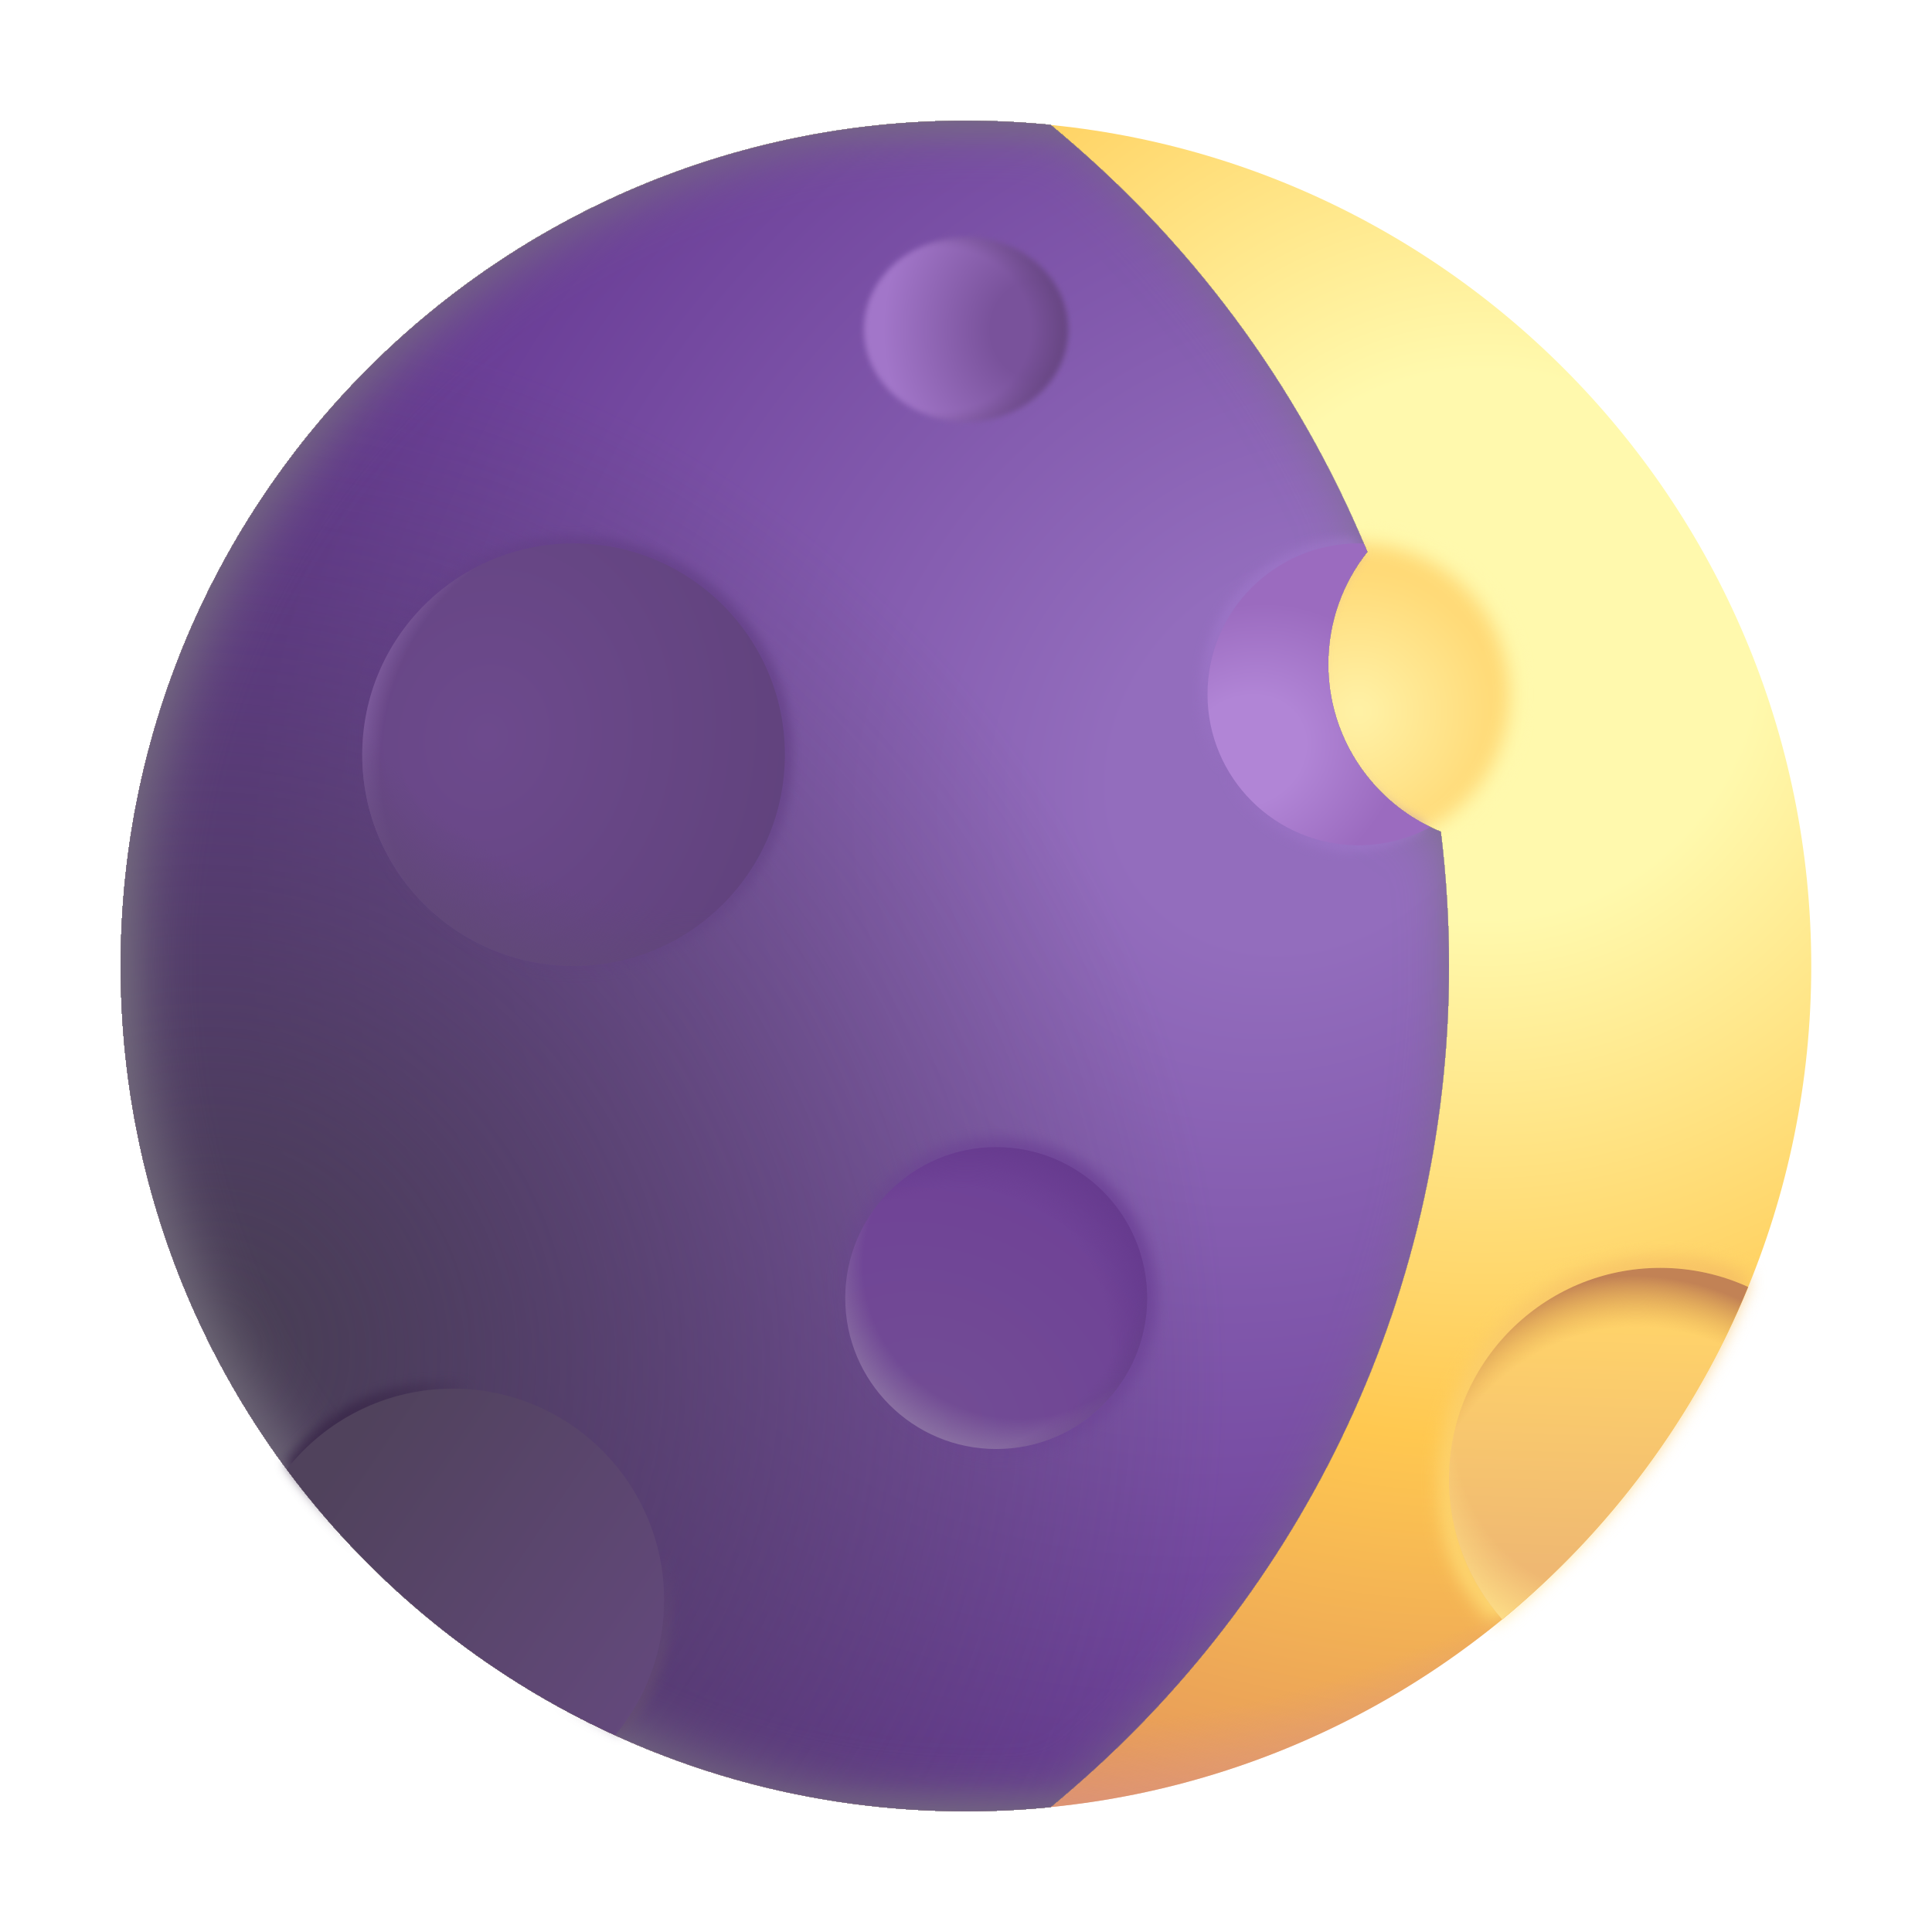
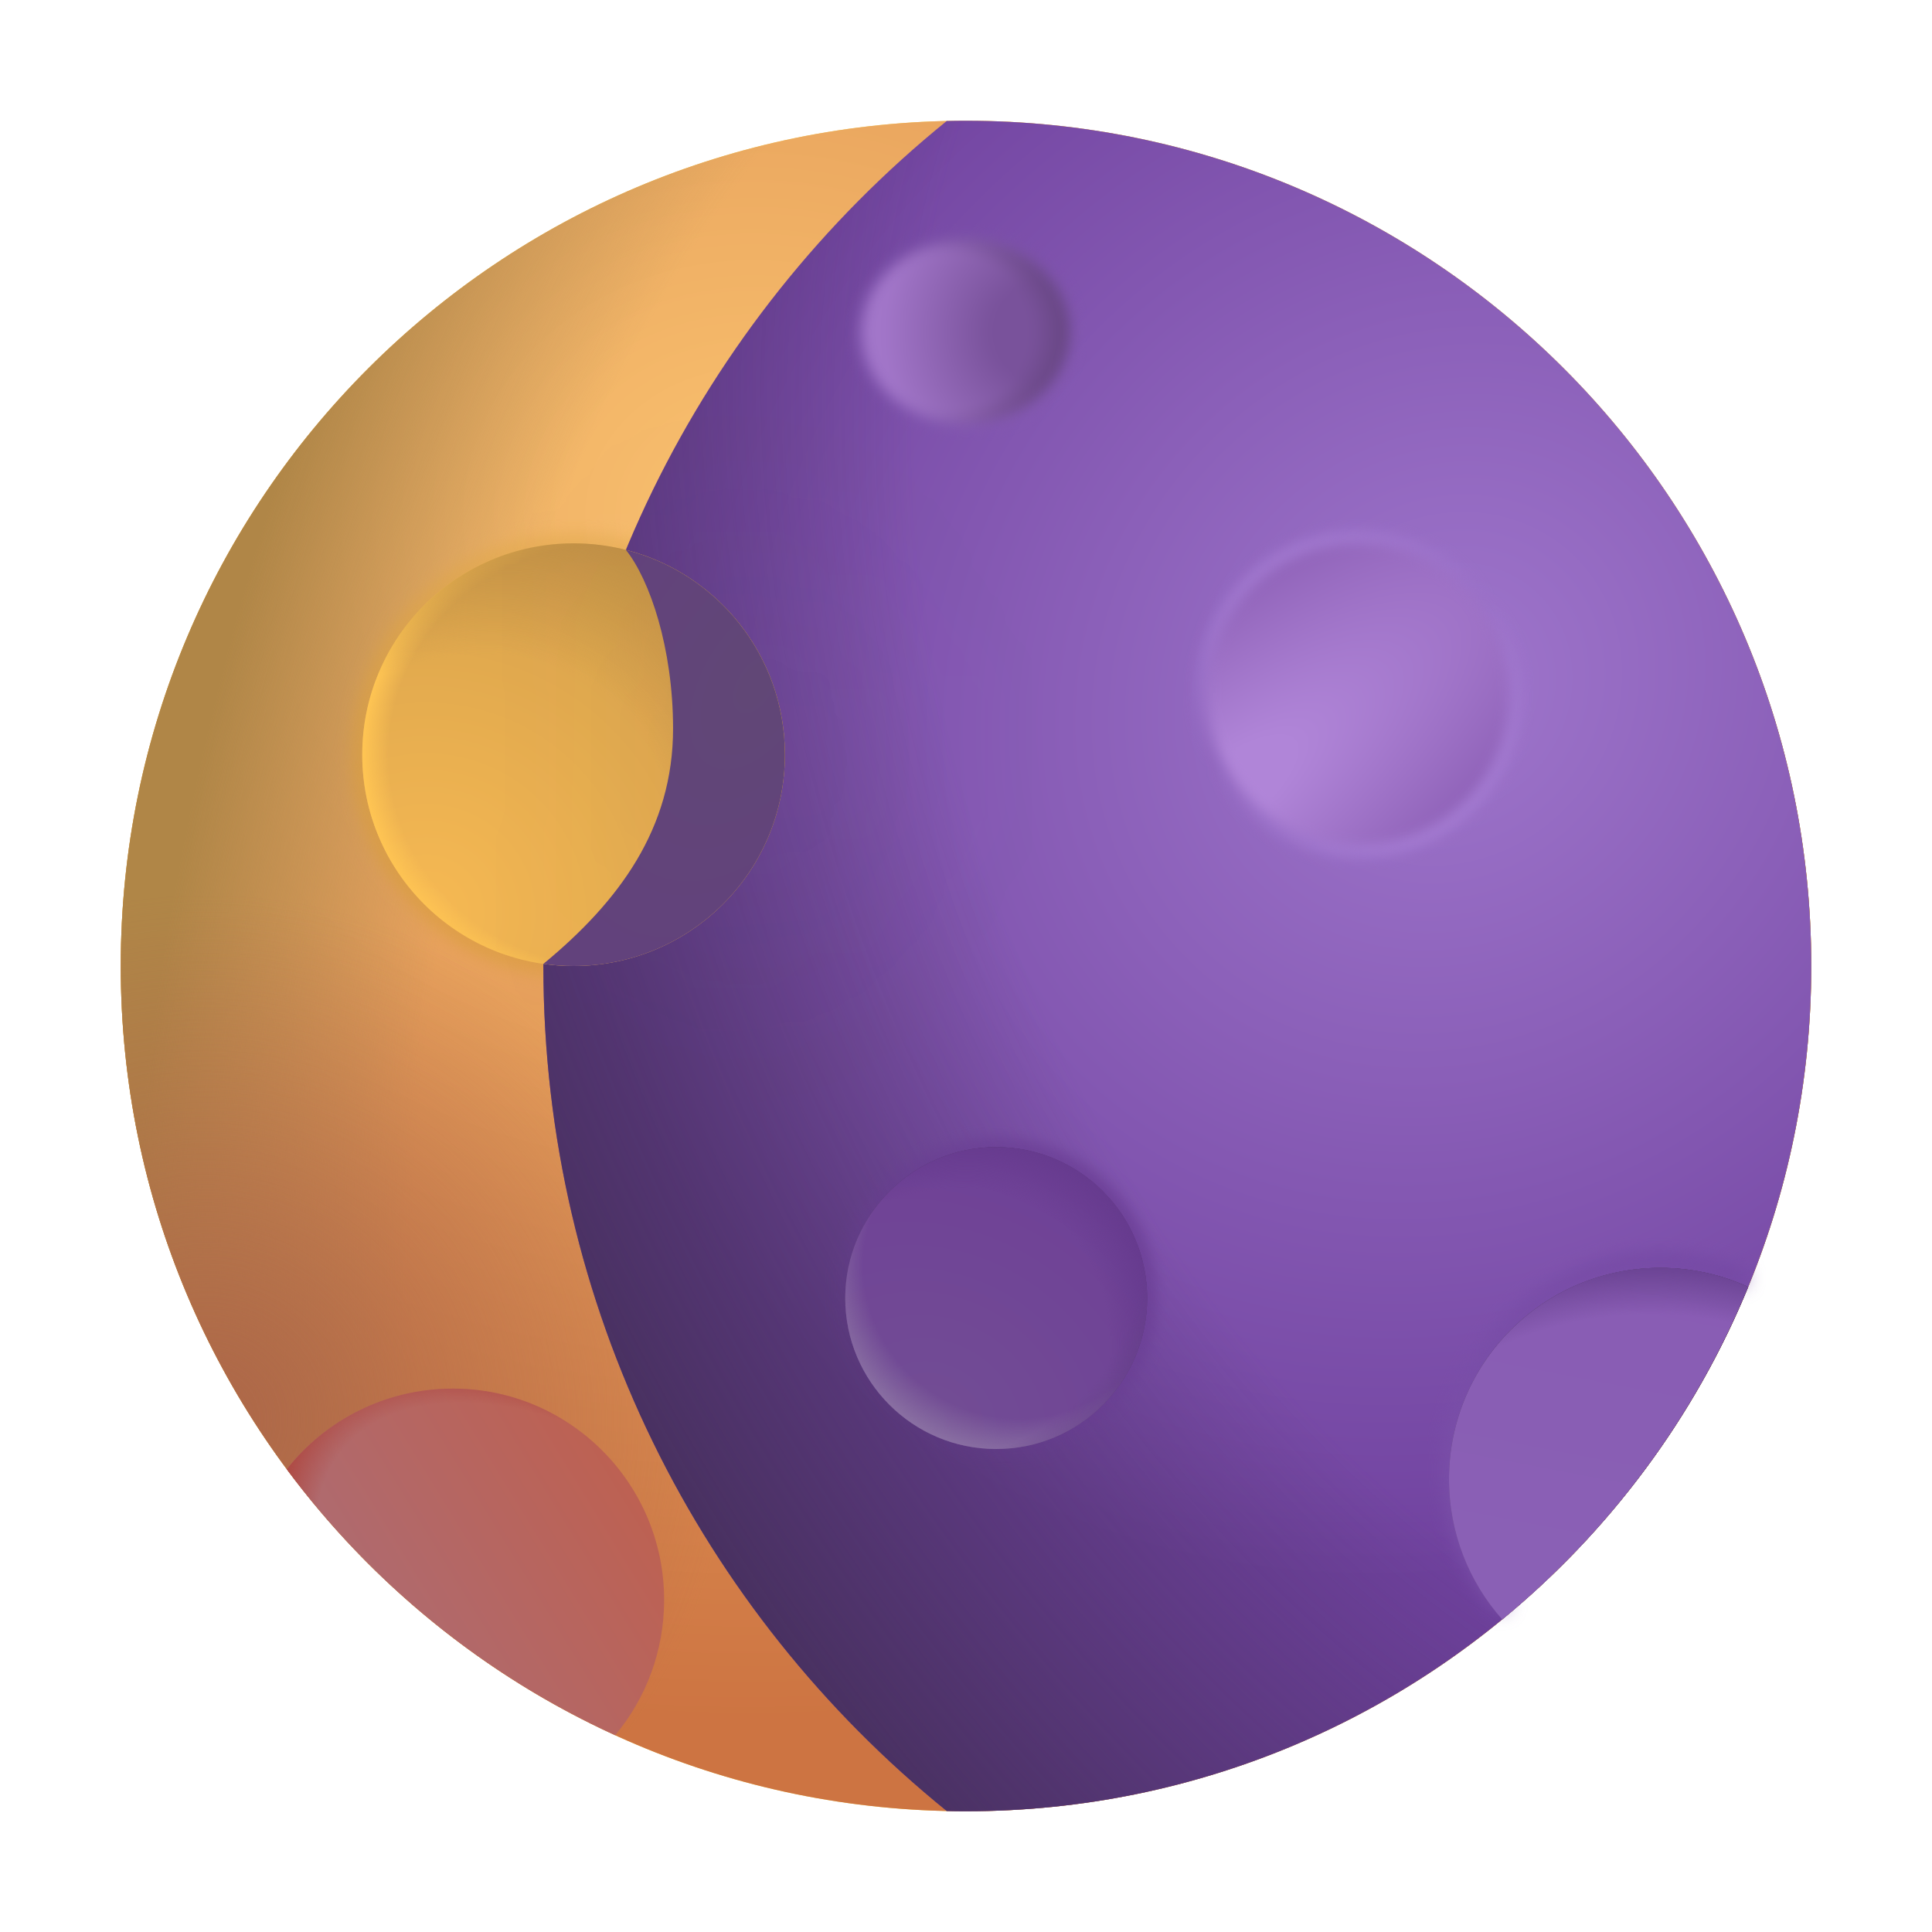
<svg xmlns="http://www.w3.org/2000/svg" width="32" height="32" viewBox="0 0 32 32" fill="none">
-   <circle cx="16" cy="16" r="14" fill="url(#paint0_radial_18_13888)" />
-   <circle cx="16" cy="16" r="14" fill="url(#paint1_radial_18_13888)" />
-   <circle cx="15.5" cy="5.5" r="1.5" fill="url(#paint2_linear_18_13888)" />
-   <circle cx="9.5" cy="12.5" r="3.5" fill="url(#paint3_linear_18_13888)" />
-   <g filter="url(#filter0_f_18_13888)">
-     <circle cx="22.5" cy="11.5" r="2.5" fill="url(#paint4_radial_18_13888)" />
-     <circle cx="22.5" cy="11.5" r="2.55" stroke="#FFF8AC" stroke-width="0.1" />
-   </g>
-   <circle cx="16.5" cy="21.5" r="2.5" fill="url(#paint5_linear_18_13888)" />
-   <path fill-rule="evenodd" clip-rule="evenodd" d="M10.189 28.741C8.023 27.751 6.154 26.226 4.75 24.335C5.391 23.522 6.385 23 7.5 23C9.433 23 11 24.567 11 26.5C11 27.352 10.695 28.134 10.189 28.741Z" fill="url(#paint6_linear_18_13888)" />
-   <g filter="url(#filter1_f_18_13888)">
-     <path d="M28.764 21.234C27.877 23.393 26.509 25.197 24.732 26.656C24.184 26.038 24 25.391 24 24.5C24 22.567 25.567 21 27.5 21C28.019 21 28.32 21.032 28.764 21.234Z" stroke="url(#paint7_linear_18_13888)" stroke-width="0.3" />
-   </g>
-   <path fill-rule="evenodd" clip-rule="evenodd" d="M28.955 21.316C28.069 23.475 26.658 25.363 24.882 26.823C24.333 26.205 24 25.391 24 24.5C24 22.567 25.567 21 27.5 21C28.019 21 28.512 21.113 28.955 21.316Z" fill="url(#paint8_linear_18_13888)" />
-   <path fill-rule="evenodd" clip-rule="evenodd" d="M28.955 21.316C28.069 23.475 26.658 25.363 24.882 26.823C24.333 26.205 24 25.391 24 24.5C24 22.567 25.567 21 27.5 21C28.019 21 28.512 21.113 28.955 21.316Z" fill="url(#paint9_radial_18_13888)" />
-   <path fill-rule="evenodd" clip-rule="evenodd" d="M28.955 21.316C28.069 23.475 26.658 25.363 24.882 26.823C24.333 26.205 24 25.391 24 24.5C24 22.567 25.567 21 27.5 21C28.019 21 28.512 21.113 28.955 21.316Z" fill="url(#paint10_radial_18_13888)" />
-   <g filter="url(#filter2_i_18_13888)">
-     <path fill-rule="evenodd" clip-rule="evenodd" d="M17.399 2.069C16.939 2.023 16.472 2 16 2C8.268 2 2 8.268 2 16C2 23.732 8.268 30 16 30C16.472 30 16.939 29.977 17.399 29.931C21.429 26.63 24 21.615 24 16C24 15.248 23.954 14.506 23.864 13.777C22.77 13.33 22 12.255 22 11C22 10.297 22.242 9.651 22.646 9.14C21.502 6.367 19.686 3.942 17.399 2.069Z" fill="url(#paint11_radial_18_13888)" />
-     <path fill-rule="evenodd" clip-rule="evenodd" d="M17.399 2.069C16.939 2.023 16.472 2 16 2C8.268 2 2 8.268 2 16C2 23.732 8.268 30 16 30C16.472 30 16.939 29.977 17.399 29.931C21.429 26.63 24 21.615 24 16C24 15.248 23.954 14.506 23.864 13.777C22.77 13.33 22 12.255 22 11C22 10.297 22.242 9.651 22.646 9.14C21.502 6.367 19.686 3.942 17.399 2.069Z" fill="url(#paint12_radial_18_13888)" />
-   </g>
-   <g filter="url(#filter3_f_18_13888)">
-     <ellipse cx="16" cy="5.459" rx="1.692" ry="1.528" fill="url(#paint13_radial_18_13888)" />
-     <ellipse cx="16" cy="5.459" rx="1.692" ry="1.528" fill="url(#paint14_radial_18_13888)" />
-   </g>
-   <g filter="url(#filter4_f_18_13888)">
-     <circle cx="9.5" cy="12.5" r="3.5" stroke="url(#paint15_linear_18_13888)" stroke-width="0.2" />
-   </g>
-   <circle cx="9.5" cy="12.5" r="3.5" fill="url(#paint16_radial_18_13888)" />
-   <circle cx="9.5" cy="12.5" r="3.5" fill="url(#paint17_radial_18_13888)" />
-   <circle cx="9.5" cy="12.5" r="3.5" fill="url(#paint18_radial_18_13888)" />
-   <g filter="url(#filter5_f_18_13888)">
-     <path d="M22.39 9.002C22.361 9.001 22.331 9 22.302 9C21.021 9.139 19.982 10.104 19.982 11.484C19.928 12.562 20.795 13.883 22.302 14C22.732 14 23.137 13.891 23.491 13.699C22.491 13.213 21.802 12.187 21.802 11C21.802 10.297 22.043 9.651 22.448 9.139C22.429 9.093 22.41 9.047 22.39 9.002Z" stroke="url(#paint19_linear_18_13888)" stroke-width="0.1" />
-   </g>
-   <path fill-rule="evenodd" clip-rule="evenodd" d="M22.589 9.002C22.559 9.001 22.53 9 22.5 9C21.119 9 20 10.119 20 11.5C20 12.881 21.119 14 22.5 14C22.931 14 23.336 13.891 23.69 13.699C22.689 13.213 22 12.187 22 11C22 10.297 22.242 9.651 22.646 9.139C22.627 9.093 22.608 9.047 22.589 9.002Z" fill="url(#paint20_radial_18_13888)" />
-   <g filter="url(#filter6_f_18_13888)">
-     <circle cx="16.5" cy="21.5" r="2.5" stroke="url(#paint21_linear_18_13888)" stroke-width="0.25" />
-   </g>
-   <circle cx="16.5" cy="21.5" r="2.5" fill="url(#paint22_radial_18_13888)" />
-   <circle cx="16.5" cy="21.5" r="2.5" fill="url(#paint23_radial_18_13888)" />
-   <circle cx="16.5" cy="21.5" r="2.5" fill="url(#paint24_radial_18_13888)" />
-   <circle cx="16.5" cy="21.5" r="2.5" fill="url(#paint25_radial_18_13888)" />
-   <g filter="url(#filter7_f_18_13888)">
-     <path d="M10.279 28.578C8.114 27.589 6.277 26.126 4.873 24.234C5.514 23.422 6.385 23 7.5 23C9.433 23 11 24.567 11 26.5C11 27.352 10.786 27.971 10.279 28.578Z" stroke="url(#paint26_linear_18_13888)" stroke-width="0.2" />
-   </g>
-   <path d="M10.189 28.741C8.023 27.751 6.154 26.226 4.75 24.335C5.391 23.522 6.385 23 7.5 23C9.433 23 11 24.567 11 26.5C11 27.352 10.695 28.134 10.189 28.741Z" fill="url(#paint27_linear_18_13888)" />
+   <circle cx="16" cy="16" r="14" fill="url(#paint0_radial_18_14055)" />
+   <circle cx="16" cy="16" r="14" fill="url(#paint1_radial_18_14055)" />
+   <circle cx="16" cy="16" r="14" fill="url(#paint2_radial_18_14055)" />
+   <circle cx="16" cy="16" r="14" fill="url(#paint3_radial_18_14055)" />
+   <circle cx="15.5" cy="5.5" r="1.5" fill="url(#paint4_linear_18_14055)" />
+   <circle cx="22.5" cy="11.5" r="2.5" fill="url(#paint5_linear_18_14055)" />
+   <circle cx="16.5" cy="21.5" r="2.5" fill="url(#paint6_linear_18_14055)" />
+   <g filter="url(#filter0_f_18_14055)">
+     <circle cx="9.5" cy="12.5" r="3.5" stroke="url(#paint7_linear_18_14055)" stroke-width="0.2" />
+   </g>
+   <path d="M10.189 28.741C8.023 27.751 6.154 26.226 4.75 24.335C5.391 23.522 6.385 23 7.5 23C9.433 23 11 24.567 11 26.5C11 27.352 10.695 28.134 10.189 28.741Z" fill="url(#paint8_linear_18_14055)" />
+   <path d="M10.189 28.741C8.023 27.751 6.154 26.226 4.75 24.335C5.391 23.522 6.385 23 7.5 23C9.433 23 11 24.567 11 26.5C11 27.352 10.695 28.134 10.189 28.741Z" fill="url(#paint9_radial_18_14055)" />
+   <path d="M28.955 21.316C28.069 23.475 26.658 25.363 24.882 26.823C24.333 26.205 24 25.391 24 24.5C24 22.567 25.567 21 27.5 21C28.019 21 28.512 21.113 28.955 21.316Z" fill="url(#paint10_linear_18_14055)" />
+   <path d="M15.681 29.996C15.787 29.999 15.893 30 16 30C23.732 30 30 23.732 30 16C30 8.268 23.732 2 16 2C15.893 2 15.787 2.001 15.681 2.004C11.605 5.304 9 10.348 9 16C9 21.652 11.605 26.697 15.681 29.996Z" fill="url(#paint11_radial_18_14055)" />
+   <path d="M15.681 29.996C15.787 29.999 15.893 30 16 30C23.732 30 30 23.732 30 16C30 8.268 23.732 2 16 2C15.893 2 15.787 2.001 15.681 2.004C11.605 5.304 9 10.348 9 16C9 21.652 11.605 26.697 15.681 29.996Z" fill="url(#paint12_radial_18_14055)" />
+   <g filter="url(#filter1_f_18_14055)">
+     <circle cx="22.5" cy="11.5" r="2.5" fill="url(#paint13_radial_18_14055)" />
+     <circle cx="22.5" cy="11.5" r="2.6" stroke="url(#paint14_linear_18_14055)" stroke-width="0.2" />
+   </g>
+   <circle cx="16.5" cy="21.5" r="2.5" fill="url(#paint15_linear_18_14055)" />
+   <g filter="url(#filter2_f_18_14055)">
+     <circle cx="16.5" cy="21.5" r="2.5" stroke="url(#paint16_linear_18_14055)" stroke-width="0.25" />
+   </g>
+   <circle cx="16.5" cy="21.5" r="2.5" fill="url(#paint17_radial_18_14055)" />
+   <circle cx="16.5" cy="21.5" r="2.5" fill="url(#paint18_radial_18_14055)" />
+   <circle cx="16.5" cy="21.5" r="2.5" fill="url(#paint19_radial_18_14055)" />
+   <circle cx="16.5" cy="21.5" r="2.5" fill="url(#paint20_radial_18_14055)" />
+   <circle cx="9.5" cy="12.5" r="3.5" fill="url(#paint21_radial_18_14055)" />
+   <circle cx="9.5" cy="12.5" r="3.5" fill="url(#paint22_radial_18_14055)" />
+   <circle cx="9.5" cy="12.5" r="3.5" fill="url(#paint23_radial_18_14055)" />
+   <g filter="url(#filter3_f_18_14055)">
+     <path d="M28.902 21.21C28.468 21.01 27.986 20.898 27.478 20.898C25.587 20.898 24.053 22.443 24.053 24.348C24.053 25.227 24.379 26.028 24.916 26.637" stroke="url(#paint24_linear_18_14055)" stroke-width="0.2" />
+   </g>
+   <path d="M28.955 21.316C28.069 23.475 26.658 25.363 24.882 26.823C24.333 26.205 24 25.391 24 24.5C24 22.567 25.567 21 27.5 21C28.019 21 28.512 21.113 28.955 21.316Z" fill="url(#paint25_linear_18_14055)" />
+   <path d="M28.955 21.316C28.069 23.475 26.658 25.363 24.882 26.823C24.333 26.205 24 25.391 24 24.5C24 22.567 25.567 21 27.5 21C28.019 21 28.512 21.113 28.955 21.316Z" fill="url(#paint26_linear_18_14055)" />
+   <path d="M28.955 21.316C28.069 23.475 26.658 25.363 24.882 26.823C24.333 26.205 24 25.391 24 24.5C24 22.567 25.567 21 27.5 21C28.019 21 28.512 21.113 28.955 21.316Z" fill="url(#paint27_radial_18_14055)" />
+   <g filter="url(#filter4_f_18_14055)">
+     <path d="M9 15.965C9.163 15.988 9.33 16 9.5 16C11.433 16 13 14.433 13 12.5C13 10.866 11.88 9.494 10.367 9.108" stroke="url(#paint28_linear_18_14055)" stroke-width="0.2" />
+   </g>
+   <path d="M9 15.965C10.253 14.931 11.148 13.724 11.148 12.068C11.148 10.73 10.761 9.602 10.367 9.108C11.88 9.494 13 10.866 13 12.5C13 14.433 11.433 16 9.5 16C9.33 16 9.163 15.988 9 15.965Z" fill="url(#paint29_radial_18_14055)" />
+   <g filter="url(#filter5_f_18_14055)">
+     <ellipse cx="16" cy="5.5" rx="1.704" ry="1.5" fill="url(#paint30_radial_18_14055)" />
+     <ellipse cx="16" cy="5.5" rx="1.704" ry="1.5" fill="url(#paint31_radial_18_14055)" />
+     <path d="M16 7.05C16.962 7.05 17.754 6.362 17.754 5.5C17.754 4.638 16.962 3.95 16 3.95C15.037 3.95 14.246 4.638 14.246 5.5C14.246 6.362 15.037 7.05 16 7.05Z" stroke="url(#paint32_linear_18_14055)" stroke-width="0.1" />
+   </g>
  <defs>
-     <filter id="filter0_f_18_13888" x="19.6" y="8.6" width="5.8" height="5.8" filterUnits="userSpaceOnUse" color-interpolation-filters="sRGB">
-       <feFlood flood-opacity="0" result="BackgroundImageFix" />
-       <feBlend mode="normal" in="SourceGraphic" in2="BackgroundImageFix" result="shape" />
-       <feGaussianBlur stdDeviation="0.15" result="effect1_foregroundBlur_18_13888" />
-     </filter>
-     <filter id="filter1_f_18_13888" x="23.55" y="20.55" width="5.707" height="6.614" filterUnits="userSpaceOnUse" color-interpolation-filters="sRGB">
-       <feFlood flood-opacity="0" result="BackgroundImageFix" />
-       <feBlend mode="normal" in="SourceGraphic" in2="BackgroundImageFix" result="shape" />
-       <feGaussianBlur stdDeviation="0.15" result="effect1_foregroundBlur_18_13888" />
-     </filter>
-     <filter id="filter2_i_18_13888" x="2" y="2" width="22.25" height="28" filterUnits="userSpaceOnUse" color-interpolation-filters="sRGB">
-       <feFlood flood-opacity="0" result="BackgroundImageFix" />
-       <feBlend mode="normal" in="SourceGraphic" in2="BackgroundImageFix" result="shape" />
-       <feColorMatrix in="SourceAlpha" type="matrix" values="0 0 0 0 0 0 0 0 0 0 0 0 0 0 0 0 0 0 127 0" result="hardAlpha" />
-       <feOffset dx="0.25" />
-       <feGaussianBlur stdDeviation="0.5" />
-       <feComposite in2="hardAlpha" operator="arithmetic" k2="-1" k3="1" />
-       <feColorMatrix type="matrix" values="0 0 0 0 0.467 0 0 0 0 0.443 0 0 0 0 0.498 0 0 0 1 0" />
-       <feBlend mode="normal" in2="shape" result="effect1_innerShadow_18_13888" />
-     </filter>
-     <filter id="filter3_f_18_13888" x="14.208" y="3.83" width="3.583" height="3.256" filterUnits="userSpaceOnUse" color-interpolation-filters="sRGB">
-       <feFlood flood-opacity="0" result="BackgroundImageFix" />
-       <feBlend mode="normal" in="SourceGraphic" in2="BackgroundImageFix" result="shape" />
-       <feGaussianBlur stdDeviation="0.05" result="effect1_foregroundBlur_18_13888" />
-     </filter>
-     <filter id="filter4_f_18_13888" x="5.7" y="8.7" width="7.6" height="7.6" filterUnits="userSpaceOnUse" color-interpolation-filters="sRGB">
-       <feFlood flood-opacity="0" result="BackgroundImageFix" />
-       <feBlend mode="normal" in="SourceGraphic" in2="BackgroundImageFix" result="shape" />
-       <feGaussianBlur stdDeviation="0.1" result="effect1_foregroundBlur_18_13888" />
-     </filter>
-     <filter id="filter5_f_18_13888" x="19.73" y="8.75" width="4.071" height="5.5" filterUnits="userSpaceOnUse" color-interpolation-filters="sRGB">
-       <feFlood flood-opacity="0" result="BackgroundImageFix" />
-       <feBlend mode="normal" in="SourceGraphic" in2="BackgroundImageFix" result="shape" />
-       <feGaussianBlur stdDeviation="0.1" result="effect1_foregroundBlur_18_13888" />
-     </filter>
-     <filter id="filter6_f_18_13888" x="13.625" y="18.625" width="5.75" height="5.75" filterUnits="userSpaceOnUse" color-interpolation-filters="sRGB">
-       <feFlood flood-opacity="0" result="BackgroundImageFix" />
-       <feBlend mode="normal" in="SourceGraphic" in2="BackgroundImageFix" result="shape" />
-       <feGaussianBlur stdDeviation="0.125" result="effect1_foregroundBlur_18_13888" />
-     </filter>
-     <filter id="filter7_f_18_13888" x="4.547" y="22.7" width="6.753" height="6.201" filterUnits="userSpaceOnUse" color-interpolation-filters="sRGB">
-       <feFlood flood-opacity="0" result="BackgroundImageFix" />
-       <feBlend mode="normal" in="SourceGraphic" in2="BackgroundImageFix" result="shape" />
-       <feGaussianBlur stdDeviation="0.1" result="effect1_foregroundBlur_18_13888" />
-     </filter>
-     <radialGradient id="paint0_radial_18_13888" cx="0" cy="0" r="1" gradientUnits="userSpaceOnUse" gradientTransform="translate(24.5761 10.625) rotate(112.552) scale(20.3702)">
-       <stop offset="0.223" stop-color="#FFF9AD" />
-       <stop offset="0.646" stop-color="#FFC850" />
-       <stop offset="1" stop-color="#E3945B" />
-     </radialGradient>
-     <radialGradient id="paint1_radial_18_13888" cx="0" cy="0" r="1" gradientUnits="userSpaceOnUse" gradientTransform="translate(16.5555 10.6373) rotate(78.4129) scale(20.3539)">
-       <stop stop-color="#D7938C" stop-opacity="0" />
-       <stop offset="0.879" stop-color="#D7938C" stop-opacity="0" />
-       <stop offset="1" stop-color="#D7938C" />
-     </radialGradient>
-     <linearGradient id="paint2_linear_18_13888" x1="16.5" y1="4.5" x2="14.5" y2="6.5" gradientUnits="userSpaceOnUse">
+     <filter id="filter0_f_18_14055" x="5.6" y="8.6" width="7.8" height="7.8" filterUnits="userSpaceOnUse" color-interpolation-filters="sRGB">
+       <feFlood flood-opacity="0" result="BackgroundImageFix" />
+       <feBlend mode="normal" in="SourceGraphic" in2="BackgroundImageFix" result="shape" />
+       <feGaussianBlur stdDeviation="0.15" result="effect1_foregroundBlur_18_14055" />
+     </filter>
+     <filter id="filter1_f_18_14055" x="19.6" y="8.6" width="5.8" height="5.8" filterUnits="userSpaceOnUse" color-interpolation-filters="sRGB">
+       <feFlood flood-opacity="0" result="BackgroundImageFix" />
+       <feBlend mode="normal" in="SourceGraphic" in2="BackgroundImageFix" result="shape" />
+       <feGaussianBlur stdDeviation="0.1" result="effect1_foregroundBlur_18_14055" />
+     </filter>
+     <filter id="filter2_f_18_14055" x="13.625" y="18.625" width="5.75" height="5.75" filterUnits="userSpaceOnUse" color-interpolation-filters="sRGB">
+       <feFlood flood-opacity="0" result="BackgroundImageFix" />
+       <feBlend mode="normal" in="SourceGraphic" in2="BackgroundImageFix" result="shape" />
+       <feGaussianBlur stdDeviation="0.125" result="effect1_foregroundBlur_18_14055" />
+     </filter>
+     <filter id="filter3_f_18_14055" x="23.653" y="20.498" width="5.591" height="6.505" filterUnits="userSpaceOnUse" color-interpolation-filters="sRGB">
+       <feFlood flood-opacity="0" result="BackgroundImageFix" />
+       <feBlend mode="normal" in="SourceGraphic" in2="BackgroundImageFix" result="shape" />
+       <feGaussianBlur stdDeviation="0.15" result="effect1_foregroundBlur_18_14055" />
+     </filter>
+     <filter id="filter4_f_18_14055" x="4.986" y="5.011" width="12.114" height="15.089" filterUnits="userSpaceOnUse" color-interpolation-filters="sRGB">
+       <feFlood flood-opacity="0" result="BackgroundImageFix" />
+       <feBlend mode="normal" in="SourceGraphic" in2="BackgroundImageFix" result="shape" />
+       <feGaussianBlur stdDeviation="2" result="effect1_foregroundBlur_18_14055" />
+     </filter>
+     <filter id="filter5_f_18_14055" x="13.996" y="3.7" width="4.008" height="3.6" filterUnits="userSpaceOnUse" color-interpolation-filters="sRGB">
+       <feFlood flood-opacity="0" result="BackgroundImageFix" />
+       <feBlend mode="normal" in="SourceGraphic" in2="BackgroundImageFix" result="shape" />
+       <feGaussianBlur stdDeviation="0.1" result="effect1_foregroundBlur_18_14055" />
+     </filter>
+     <radialGradient id="paint0_radial_18_14055" cx="0" cy="0" r="1" gradientUnits="userSpaceOnUse" gradientTransform="translate(21.5 9.5) rotate(133.363) scale(24.7588)">
+       <stop stop-color="#FEED6E" />
+       <stop offset="1" stop-color="#F7CA32" />
+     </radialGradient>
+     <radialGradient id="paint1_radial_18_14055" cx="0" cy="0" r="1" gradientUnits="userSpaceOnUse" gradientTransform="translate(12.4919 8.50588) rotate(88.893) scale(19.9824 22.837)">
+       <stop stop-color="#FAC26F" />
+       <stop offset="1" stop-color="#CD7442" />
+     </radialGradient>
+     <radialGradient id="paint2_radial_18_14055" cx="0" cy="0" r="1" gradientUnits="userSpaceOnUse" gradientTransform="translate(16 16) rotate(-168.07) scale(14.3091 29.0338)">
+       <stop offset="0.6" stop-color="#B28D55" stop-opacity="0" />
+       <stop offset="0.91" stop-color="#B08647" />
+     </radialGradient>
+     <radialGradient id="paint3_radial_18_14055" cx="0" cy="0" r="1" gradientUnits="userSpaceOnUse" gradientTransform="translate(3.41951 23.5623) rotate(-32.8114) scale(8.72756)">
+       <stop stop-color="#AD6648" />
+       <stop offset="1" stop-color="#AD6648" stop-opacity="0" />
+     </radialGradient>
+     <linearGradient id="paint4_linear_18_14055" x1="16.5" y1="4.5" x2="14.5" y2="6.5" gradientUnits="userSpaceOnUse">
      <stop stop-color="#F5C224" />
      <stop offset="1" stop-color="#FFEF71" />
    </linearGradient>
-     <linearGradient id="paint3_linear_18_13888" x1="11.833" y1="10.167" x2="7.167" y2="14.833" gradientUnits="userSpaceOnUse">
+     <linearGradient id="paint5_linear_18_14055" x1="24.167" y1="9.833" x2="20.833" y2="13.167" gradientUnits="userSpaceOnUse">
      <stop stop-color="#F5C224" />
      <stop offset="1" stop-color="#FFEF71" />
    </linearGradient>
-     <radialGradient id="paint4_radial_18_13888" cx="0" cy="0" r="1" gradientUnits="userSpaceOnUse" gradientTransform="translate(22.5 11.7846) rotate(-22.4762) scale(2.28001)">
-       <stop stop-color="#FFF2A8" />
-       <stop offset="1" stop-color="#FFDA77" />
-     </radialGradient>
-     <linearGradient id="paint5_linear_18_13888" x1="18.167" y1="19.833" x2="14.833" y2="23.167" gradientUnits="userSpaceOnUse">
+     <linearGradient id="paint6_linear_18_14055" x1="18.167" y1="19.833" x2="14.833" y2="23.167" gradientUnits="userSpaceOnUse">
      <stop stop-color="#F5C224" />
      <stop offset="1" stop-color="#FFEF71" />
    </linearGradient>
-     <linearGradient id="paint6_linear_18_13888" x1="11" y1="24.5" x2="4" y2="26" gradientUnits="userSpaceOnUse">
-       <stop stop-color="#F5C224" />
-       <stop offset="1" stop-color="#FCE35D" />
-     </linearGradient>
-     <linearGradient id="paint7_linear_18_13888" x1="27.982" y1="20.656" x2="24.639" y2="26.312" gradientUnits="userSpaceOnUse">
-       <stop stop-color="#F5BD64" />
-       <stop offset="1" stop-color="#FFDC75" />
-     </linearGradient>
-     <linearGradient id="paint8_linear_18_13888" x1="26.059" y1="21.826" x2="25.915" y2="25.986" gradientUnits="userSpaceOnUse">
-       <stop stop-color="#FFD36A" />
-       <stop offset="1" stop-color="#EFB872" />
-     </linearGradient>
-     <radialGradient id="paint9_radial_18_13888" cx="0" cy="0" r="1" gradientUnits="userSpaceOnUse" gradientTransform="translate(27.3499 26.8226) rotate(-98.7873) scale(5.70898 4.73475)">
-       <stop offset="0.85" stop-color="#DFA14C" stop-opacity="0" />
-       <stop offset="1" stop-color="#C28255" />
-     </radialGradient>
-     <radialGradient id="paint10_radial_18_13888" cx="0" cy="0" r="1" gradientUnits="userSpaceOnUse" gradientTransform="translate(27.1386 23.125) rotate(122.849) scale(4.72413 4.02056)">
-       <stop offset="0.718" stop-color="#FFE38A" stop-opacity="0" />
-       <stop offset="0.952" stop-color="#FFE38A" />
-     </radialGradient>
-     <radialGradient id="paint11_radial_18_13888" cx="0" cy="0" r="1" gradientUnits="userSpaceOnUse" gradientTransform="translate(21.7011 12.5) rotate(135.942) scale(18.9674 16.3453)">
-       <stop offset="0.181" stop-color="#936DBD" />
-       <stop offset="1" stop-color="#663993" />
-     </radialGradient>
-     <radialGradient id="paint12_radial_18_13888" cx="0" cy="0" r="1" gradientUnits="userSpaceOnUse" gradientTransform="translate(3.71007 22.2472) rotate(-29.7946) scale(16.3961 17.4627)">
-       <stop stop-color="#473E52" />
-       <stop offset="1" stop-color="#473E52" stop-opacity="0" />
-     </radialGradient>
-     <radialGradient id="paint13_radial_18_13888" cx="0" cy="0" r="1" gradientUnits="userSpaceOnUse" gradientTransform="translate(17.1189 5.45865) rotate(-180) scale(2.49282 2.78166)">
+     <linearGradient id="paint7_linear_18_14055" x1="11.325" y1="9.361" x2="6.934" y2="15.057" gradientUnits="userSpaceOnUse">
+       <stop stop-color="#E4AC50" />
+       <stop offset="1" stop-color="#D79C38" />
+     </linearGradient>
+     <linearGradient id="paint8_linear_18_14055" x1="10.307" y1="24.331" x2="5.964" y2="26.993" gradientUnits="userSpaceOnUse">
+       <stop stop-color="#BD6152" />
+       <stop offset="1" stop-color="#AE6B71" />
+     </linearGradient>
+     <radialGradient id="paint9_radial_18_14055" cx="0" cy="0" r="1" gradientUnits="userSpaceOnUse" gradientTransform="translate(9.58399 27.0505) rotate(-142.952) scale(5.57176 3.36972)">
+       <stop offset="0.888" stop-color="#AF4C46" stop-opacity="0" />
+       <stop offset="1" stop-color="#AF4C46" />
+     </radialGradient>
+     <linearGradient id="paint10_linear_18_14055" x1="29.833" y1="22.167" x2="25.167" y2="26.833" gradientUnits="userSpaceOnUse">
+       <stop stop-color="#F6C72D" />
+       <stop offset="1" stop-color="#FFF073" />
+     </linearGradient>
+     <radialGradient id="paint11_radial_18_14055" cx="0" cy="0" r="1" gradientUnits="userSpaceOnUse" gradientTransform="translate(23.9799 11.397) rotate(124.824) scale(18.85 17.2968)">
+       <stop stop-color="#9F76CC" />
+       <stop offset="0.815" stop-color="#6F419E" />
+     </radialGradient>
+     <radialGradient id="paint12_radial_18_14055" cx="0" cy="0" r="1" gradientUnits="userSpaceOnUse" gradientTransform="translate(28.3402 11.9237) rotate(156.184) scale(23.1898 32.9381)">
+       <stop offset="0.52" stop-color="#402D53" stop-opacity="0" />
+       <stop offset="1" stop-color="#402D53" />
+     </radialGradient>
+     <radialGradient id="paint13_radial_18_14055" cx="0" cy="0" r="1" gradientUnits="userSpaceOnUse" gradientTransform="translate(20 13.3955) rotate(-37.9457) scale(8.77059 2.88619)">
+       <stop offset="0.2" stop-color="#B085D8" />
+       <stop offset="1" stop-color="#8E61B7" />
+     </radialGradient>
+     <linearGradient id="paint14_linear_18_14055" x1="20.577" y1="9" x2="23.646" y2="14" gradientUnits="userSpaceOnUse">
+       <stop stop-color="#A57CD3" />
+       <stop offset="0.492" stop-color="#A57CD3" stop-opacity="0" />
+       <stop offset="1" stop-color="#A57CD3" />
+     </linearGradient>
+     <linearGradient id="paint15_linear_18_14055" x1="18.167" y1="19.833" x2="14.833" y2="23.167" gradientUnits="userSpaceOnUse">
+       <stop stop-color="#0F0F0F" />
+       <stop offset="1" stop-color="#704E8D" />
+     </linearGradient>
+     <linearGradient id="paint16_linear_18_14055" x1="19" y1="19.675" x2="14.409" y2="23.332" gradientUnits="userSpaceOnUse">
+       <stop stop-color="#683B92" />
+       <stop offset="1" stop-color="#683B92" stop-opacity="0" />
+     </linearGradient>
+     <radialGradient id="paint17_radial_18_14055" cx="0" cy="0" r="1" gradientUnits="userSpaceOnUse" gradientTransform="translate(15.4722 23.5099) rotate(-58.7173) scale(4.42304 5.14932)">
+       <stop stop-color="#724D94" />
+       <stop offset="1" stop-color="#6F4197" />
+     </radialGradient>
+     <radialGradient id="paint18_radial_18_14055" cx="0" cy="0" r="1" gradientUnits="userSpaceOnUse" gradientTransform="translate(16.812 21.0218) rotate(118.54) scale(3.1046 3.20092)">
+       <stop offset="0.789" stop-color="#8B72A3" stop-opacity="0" />
+       <stop offset="1" stop-color="#8B72A3" />
+     </radialGradient>
+     <radialGradient id="paint19_radial_18_14055" cx="0" cy="0" r="1" gradientUnits="userSpaceOnUse" gradientTransform="translate(14.6694 23.6415) rotate(-50.5275) scale(5.54168 3.88163)">
+       <stop offset="0.8" stop-color="#64398C" stop-opacity="0" />
+       <stop offset="1" stop-color="#64398C" />
+     </radialGradient>
+     <radialGradient id="paint20_radial_18_14055" cx="0" cy="0" r="1" gradientUnits="userSpaceOnUse" gradientTransform="translate(15.6759 20.8735) rotate(40.0794) scale(3.85246 4.08614)">
+       <stop offset="0.825" stop-color="#664289" stop-opacity="0" />
+       <stop offset="1" stop-color="#664289" />
+     </radialGradient>
+     <radialGradient id="paint21_radial_18_14055" cx="0" cy="0" r="1" gradientUnits="userSpaceOnUse" gradientTransform="translate(7.0625 15.1355) rotate(-47.1747) scale(6.98771)">
+       <stop stop-color="#F6B953" />
+       <stop offset="1" stop-color="#D5A04B" />
+     </radialGradient>
+     <radialGradient id="paint22_radial_18_14055" cx="0" cy="0" r="1" gradientUnits="userSpaceOnUse" gradientTransform="translate(10.0792 12.5) rotate(180) scale(4.07919 3.91074)">
+       <stop offset="0.894" stop-color="#FFC553" stop-opacity="0" />
+       <stop offset="1" stop-color="#FFC553" />
+     </radialGradient>
+     <radialGradient id="paint23_radial_18_14055" cx="0" cy="0" r="1" gradientUnits="userSpaceOnUse" gradientTransform="translate(6.8125 15.1355) rotate(-45.3312) scale(7.64572 5.69865)">
+       <stop offset="0.636" stop-color="#BD8D44" stop-opacity="0" />
+       <stop offset="1" stop-color="#BD8D44" />
+     </radialGradient>
+     <linearGradient id="paint24_linear_18_14055" x1="27.338" y1="20.781" x2="24.231" y2="26.152" gradientUnits="userSpaceOnUse">
+       <stop stop-color="#7246A2" />
+       <stop offset="0.999" stop-color="#7E55AC" />
+     </linearGradient>
+     <linearGradient id="paint25_linear_18_14055" x1="29.833" y1="22.167" x2="25.167" y2="26.833" gradientUnits="userSpaceOnUse">
+       <stop stop-color="#0F0F0F" />
+       <stop offset="1" stop-color="#704E8D" />
+     </linearGradient>
+     <linearGradient id="paint26_linear_18_14055" x1="25.873" y1="25.975" x2="27.06" y2="19.787" gradientUnits="userSpaceOnUse">
+       <stop stop-color="#8A60B5" />
+       <stop offset="1" stop-color="#885BB3" />
+     </linearGradient>
+     <radialGradient id="paint27_radial_18_14055" cx="0" cy="0" r="1" gradientUnits="userSpaceOnUse" gradientTransform="translate(27.279 25.0998) rotate(-90.8364) scale(4.28171 5.8445)">
+       <stop offset="0.777" stop-color="#663F8E" stop-opacity="0" />
+       <stop offset="0.992" stop-color="#663F8E" />
+     </radialGradient>
+     <linearGradient id="paint28_linear_18_14055" x1="13.5" y1="13.007" x2="10.797" y2="12.928" gradientUnits="userSpaceOnUse">
+       <stop stop-color="#5F3E80" />
+       <stop offset="1" stop-color="#5F3E80" stop-opacity="0" />
+     </linearGradient>
+     <radialGradient id="paint29_radial_18_14055" cx="0" cy="0" r="1" gradientUnits="userSpaceOnUse" gradientTransform="translate(12.5 11.3502) rotate(119.57) scale(5.06607 2.94029)">
+       <stop stop-color="#614776" />
+       <stop offset="1" stop-color="#62427C" />
+     </radialGradient>
+     <radialGradient id="paint30_radial_18_14055" cx="0" cy="0" r="1" gradientUnits="userSpaceOnUse" gradientTransform="translate(17.127 5.5) rotate(-180) scale(2.51084 2.73027)">
      <stop offset="0.286" stop-color="#79529B" />
      <stop offset="1" stop-color="#A276C9" />
    </radialGradient>
-     <radialGradient id="paint14_radial_18_13888" cx="0" cy="0" r="1" gradientUnits="userSpaceOnUse" gradientTransform="translate(15.5609 5.45865) scale(2.13059 1.92488)">
+     <radialGradient id="paint31_radial_18_14055" cx="0" cy="0" r="1" gradientUnits="userSpaceOnUse" gradientTransform="translate(15.5577 5.5) scale(2.14598 1.88931)">
      <stop offset="0.711" stop-color="#664581" stop-opacity="0" />
      <stop offset="1" stop-color="#664581" />
    </radialGradient>
-     <linearGradient id="paint15_linear_18_13888" x1="13" y1="9.945" x2="6.572" y2="15.065" gradientUnits="userSpaceOnUse">
-       <stop stop-color="#603D83" />
-       <stop offset="1" stop-color="#603D83" stop-opacity="0" />
-     </linearGradient>
-     <radialGradient id="paint16_radial_18_13888" cx="0" cy="0" r="1" gradientUnits="userSpaceOnUse" gradientTransform="translate(8.06759 12.2208) rotate(10.3889) scale(5.47365 6.37244)">
-       <stop stop-color="#6D4A8D" />
-       <stop offset="1" stop-color="#60427C" />
-     </radialGradient>
-     <radialGradient id="paint17_radial_18_13888" cx="0" cy="0" r="1" gradientUnits="userSpaceOnUse" gradientTransform="translate(9.79744 12.5) rotate(-166.271) scale(3.90912 4.32954)">
-       <stop offset="0.886" stop-color="#8260A1" stop-opacity="0" />
-       <stop offset="1" stop-color="#8260A1" />
-     </radialGradient>
-     <radialGradient id="paint18_radial_18_13888" cx="0" cy="0" r="1" gradientUnits="userSpaceOnUse" gradientTransform="translate(11.5165 8.62535) rotate(109.781) scale(7.83707)">
-       <stop offset="0.82" stop-color="#614879" stop-opacity="0" />
-       <stop offset="1" stop-color="#614879" />
-     </radialGradient>
-     <linearGradient id="paint19_linear_18_13888" x1="20.67" y1="10.547" x2="22.232" y2="14.109" gradientUnits="userSpaceOnUse">
-       <stop stop-color="#A47BD1" />
-       <stop offset="0.491" stop-color="#A47BD1" stop-opacity="0" />
-       <stop offset="1" stop-color="#A47BD1" />
-     </linearGradient>
-     <radialGradient id="paint20_radial_18_13888" cx="0" cy="0" r="1" gradientUnits="userSpaceOnUse" gradientTransform="translate(20.6386 12.4375) rotate(-28.9472) scale(3.48654 3.03371)">
-       <stop offset="0.29" stop-color="#B185D6" />
-       <stop offset="0.778" stop-color="#9B6BBF" />
-     </radialGradient>
-     <linearGradient id="paint21_linear_18_13888" x1="19" y1="19.675" x2="14.409" y2="23.332" gradientUnits="userSpaceOnUse">
-       <stop stop-color="#683B92" />
-       <stop offset="1" stop-color="#683B92" stop-opacity="0" />
-     </linearGradient>
-     <radialGradient id="paint22_radial_18_13888" cx="0" cy="0" r="1" gradientUnits="userSpaceOnUse" gradientTransform="translate(15.4722 23.5099) rotate(-58.7173) scale(4.42304 5.14932)">
-       <stop stop-color="#724D94" />
-       <stop offset="1" stop-color="#6F4197" />
-     </radialGradient>
-     <radialGradient id="paint23_radial_18_13888" cx="0" cy="0" r="1" gradientUnits="userSpaceOnUse" gradientTransform="translate(16.812 21.0218) rotate(118.54) scale(3.1046 3.20092)">
-       <stop offset="0.789" stop-color="#8B72A3" stop-opacity="0" />
-       <stop offset="1" stop-color="#8B72A3" />
-     </radialGradient>
-     <radialGradient id="paint24_radial_18_13888" cx="0" cy="0" r="1" gradientUnits="userSpaceOnUse" gradientTransform="translate(14.6694 23.6415) rotate(-50.5275) scale(5.54168 3.88163)">
-       <stop offset="0.8" stop-color="#64398C" stop-opacity="0" />
-       <stop offset="1" stop-color="#64398C" />
-     </radialGradient>
-     <radialGradient id="paint25_radial_18_13888" cx="0" cy="0" r="1" gradientUnits="userSpaceOnUse" gradientTransform="translate(15.6759 20.8735) rotate(40.0794) scale(3.85246 4.08614)">
-       <stop offset="0.825" stop-color="#664289" stop-opacity="0" />
-       <stop offset="1" stop-color="#664289" />
-     </radialGradient>
-     <linearGradient id="paint26_linear_18_13888" x1="5.629" y1="23.63" x2="11.212" y2="27.631" gradientUnits="userSpaceOnUse">
-       <stop stop-color="#372447" />
-       <stop offset="0.213" stop-color="#372447" stop-opacity="0" />
-       <stop offset="0.806" stop-color="#654E72" stop-opacity="0" />
-       <stop offset="1" stop-color="#654E72" />
-     </linearGradient>
-     <linearGradient id="paint27_linear_18_13888" x1="5.361" y1="24.531" x2="11" y2="28.375" gradientUnits="userSpaceOnUse">
-       <stop stop-color="#50425C" />
-       <stop offset="1" stop-color="#64497D" />
+     <linearGradient id="paint32_linear_18_14055" x1="17.35" y1="4.297" x2="14.761" y2="6.843" gradientUnits="userSpaceOnUse">
+       <stop stop-color="#7B52A5" />
+       <stop offset="1" stop-color="#875CB4" />
    </linearGradient>
  </defs>
</svg>
